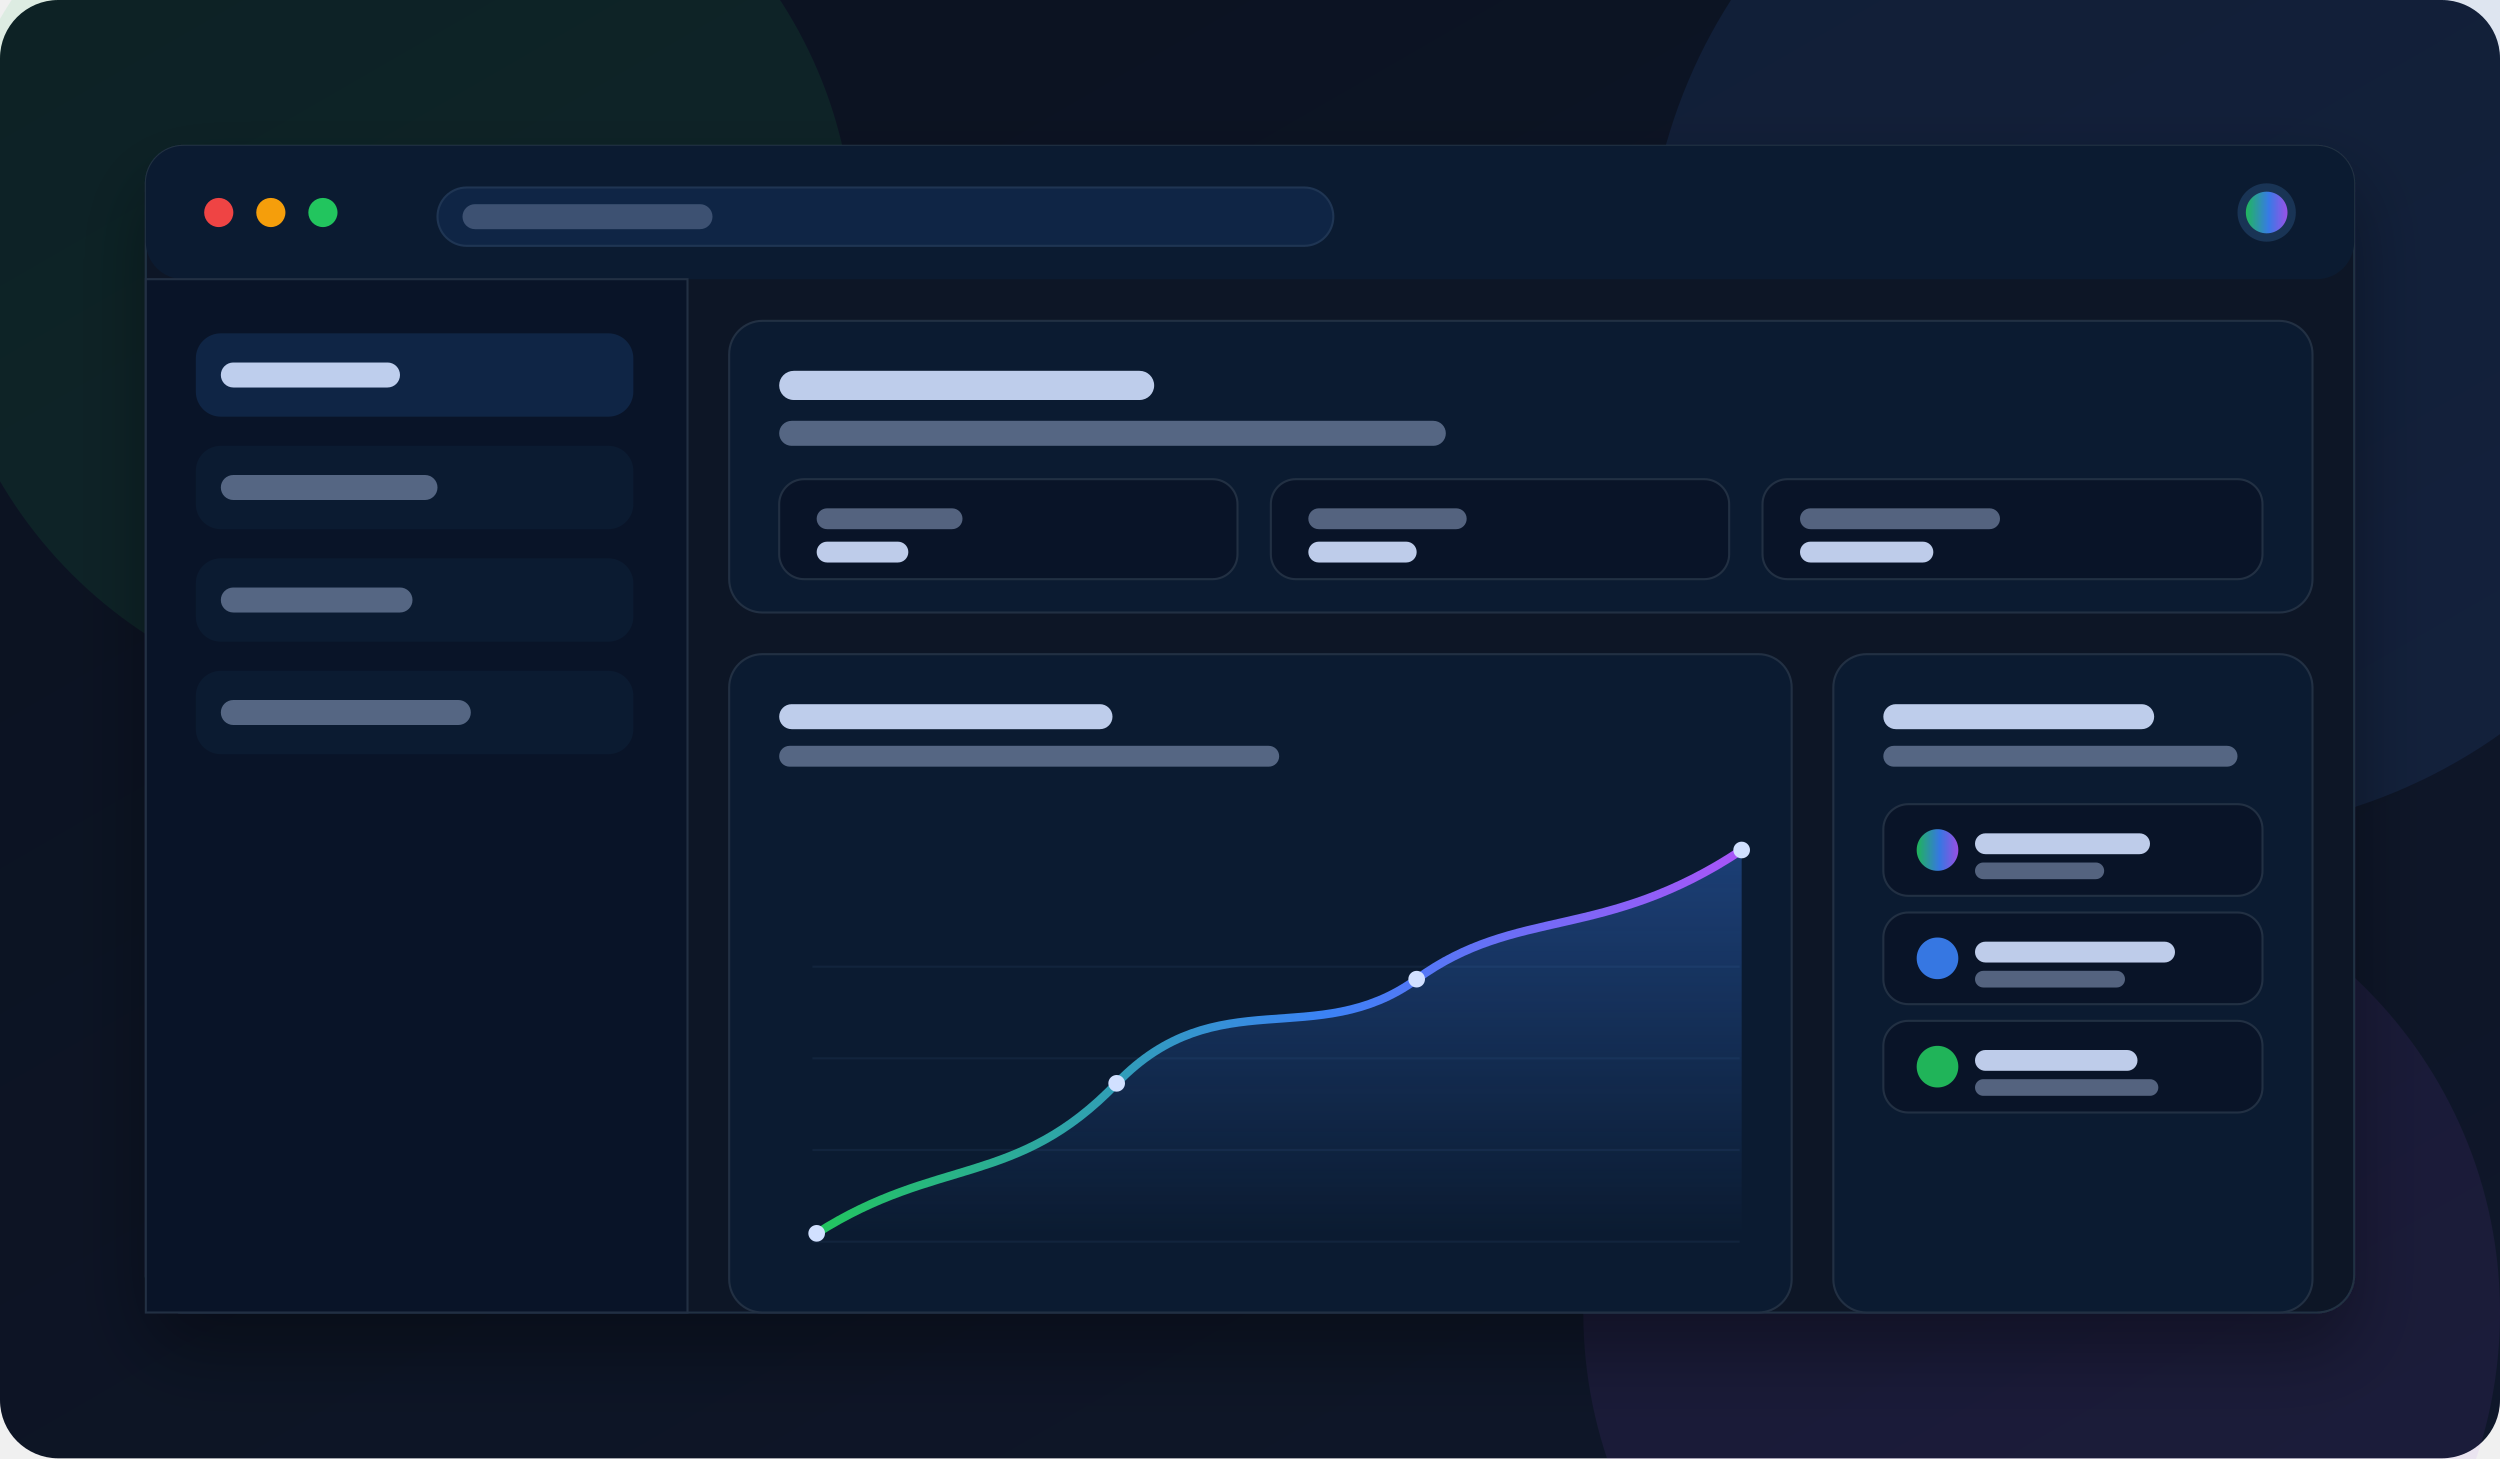
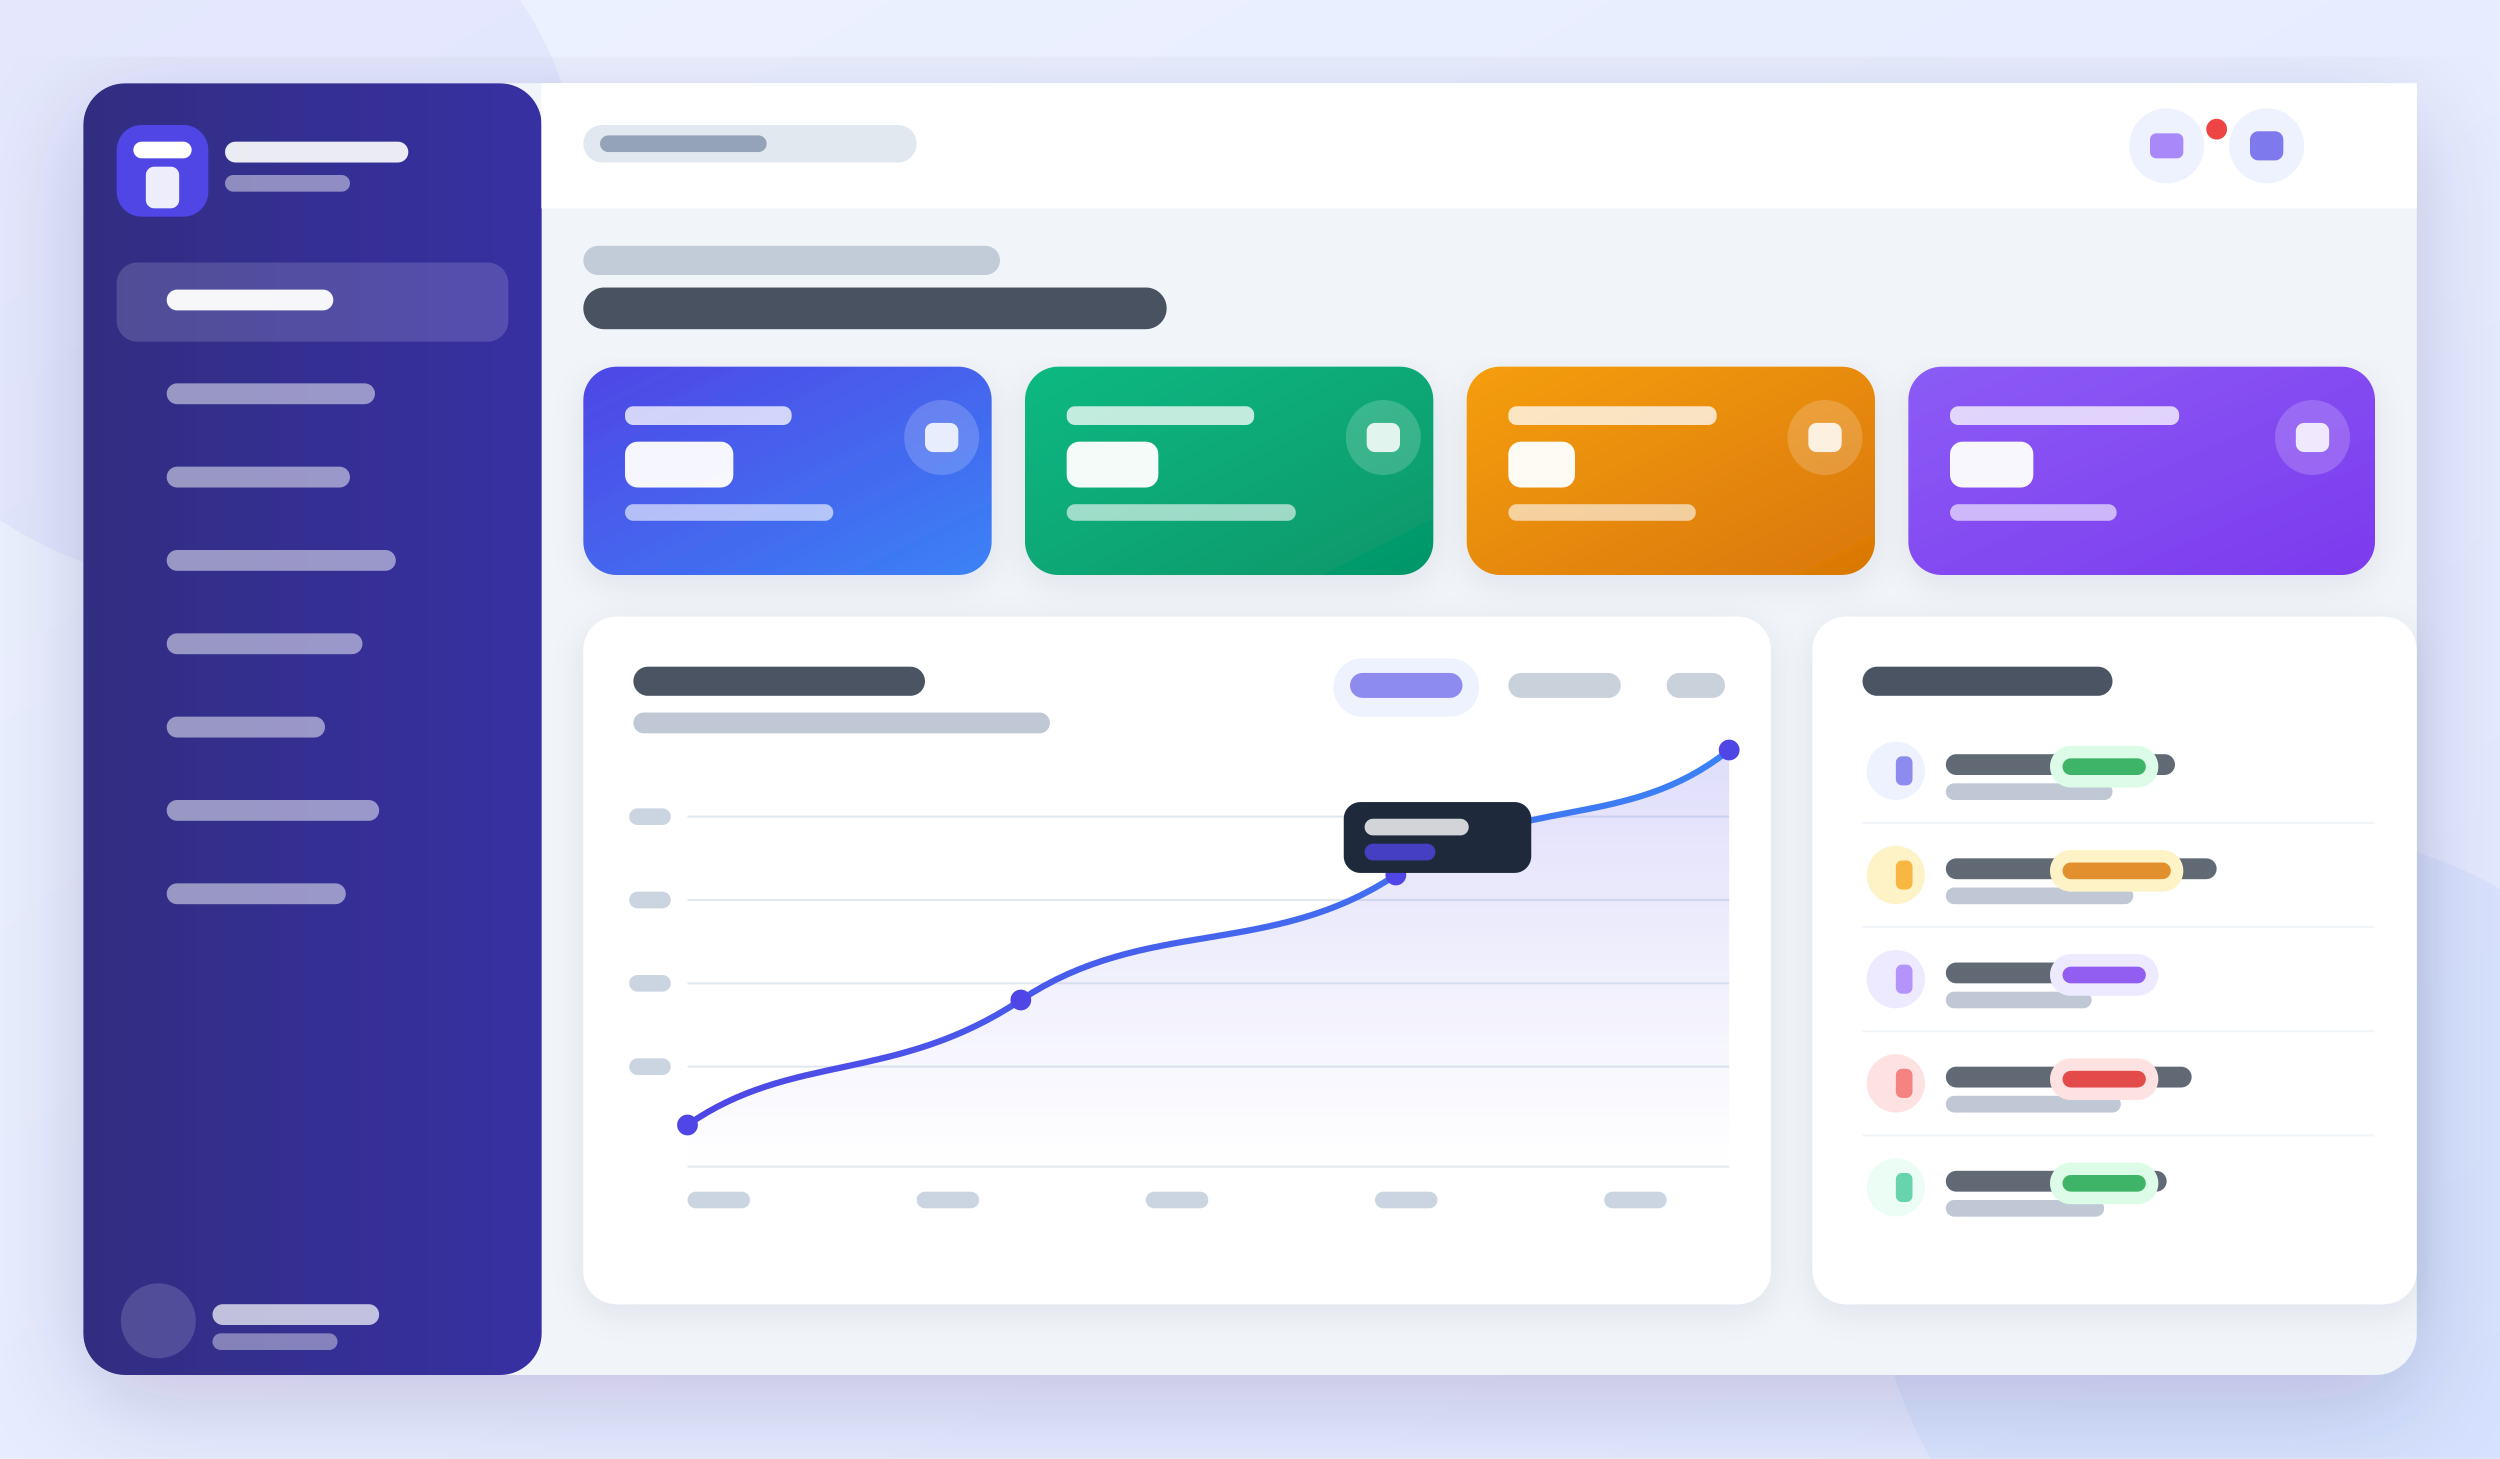
- <svg xmlns="http://www.w3.org/2000/svg" width="1200" height="700" viewBox="0 0 1200 700" role="img" aria-label="Ujoors dashboard preview">
+ <svg xmlns="http://www.w3.org/2000/svg" width="1200" height="700" viewBox="0 0 1200 700" role="img" aria-label="Taqam HR dashboard preview">
  <defs>
-     <linearGradient id="bg" x1="0" x2="1" y1="0" y2="1">
-       <stop offset="0" stop-color="#0b1220" />
-       <stop offset="1" stop-color="#0f172a" />
+     <linearGradient id="outerBg" x1="0" y1="0" x2="1" y2="1">
+       <stop offset="0%" stop-color="#EEF2FF" />
+       <stop offset="100%" stop-color="#E0E7FF" />
    </linearGradient>
-     <linearGradient id="brand" x1="0" x2="1" y1="0" y2="0">
-       <stop offset="0" stop-color="#22c55e" />
-       <stop offset="0.55" stop-color="#3b82f6" />
-       <stop offset="1" stop-color="#a855f7" />
+     <linearGradient id="sidebar" x1="0" y1="0" x2="1" y2="0">
+       <stop offset="0%" stop-color="#312E81" />
+       <stop offset="100%" stop-color="#3730A3" />
    </linearGradient>
-     <linearGradient id="chartFill" x1="0" x2="0" y1="0" y2="1">
-       <stop offset="0" stop-color="#3b82f6" stop-opacity="0.35" />
-       <stop offset="1" stop-color="#3b82f6" stop-opacity="0" />
+     <linearGradient id="blueCard" x1="0" y1="0" x2="1" y2="1">
+       <stop offset="0%" stop-color="#4F46E5" />
+       <stop offset="100%" stop-color="#3B82F6" />
    </linearGradient>
-     <filter id="shadow" x="-20%" y="-20%" width="140%" height="140%">
-       <feDropShadow dx="0" dy="18" stdDeviation="18" flood-color="#000" flood-opacity="0.35" />
+     <linearGradient id="greenCard" x1="0" y1="0" x2="1" y2="1">
+       <stop offset="0%" stop-color="#10B981" />
+       <stop offset="100%" stop-color="#059669" />
+     </linearGradient>
+     <linearGradient id="amberCard" x1="0" y1="0" x2="1" y2="1">
+       <stop offset="0%" stop-color="#F59E0B" />
+       <stop offset="100%" stop-color="#D97706" />
+     </linearGradient>
+     <linearGradient id="purpleCard" x1="0" y1="0" x2="1" y2="1">
+       <stop offset="0%" stop-color="#8B5CF6" />
+       <stop offset="100%" stop-color="#7C3AED" />
+     </linearGradient>
+     <linearGradient id="chartLine" x1="0" y1="0" x2="1" y2="0">
+       <stop offset="0%" stop-color="#4F46E5" />
+       <stop offset="100%" stop-color="#3B82F6" />
+     </linearGradient>
+     <linearGradient id="chartFill" x1="0" y1="0" x2="0" y2="1">
+       <stop offset="0%" stop-color="#4F46E5" stop-opacity="0.18" />
+       <stop offset="100%" stop-color="#4F46E5" stop-opacity="0" />
+     </linearGradient>
+     <filter id="cardShadow" x="-8%" y="-8%" width="116%" height="130%">
+       <feDropShadow dx="0" dy="4" stdDeviation="8" flood-color="#1E1B4B" flood-opacity="0.08" />
+     </filter>
+     <filter id="winShadow" x="-4%" y="-4%" width="108%" height="116%">
+       <feDropShadow dx="0" dy="12" stdDeviation="24" flood-color="#1E1B4B" flood-opacity="0.18" />
    </filter>
  </defs>
-   <rect width="1200" height="700" rx="28" fill="url(#bg)" />
-   <circle cx="190" cy="120" r="220" fill="#22c55e" opacity="0.09" />
-   <circle cx="1050" cy="140" r="260" fill="#3b82f6" opacity="0.10" />
-   <circle cx="980" cy="630" r="220" fill="#a855f7" opacity="0.08" />
-   <g filter="url(#shadow)">
-     <rect x="70" y="70" width="1060" height="560" rx="18" fill="#0a1627" stroke="#223043" />
+   <rect width="1200" height="700" rx="0" fill="url(#outerBg)" />
+   <circle cx="100" cy="100" r="180" fill="#4F46E5" opacity="0.06" />
+   <circle cx="1100" cy="600" r="200" fill="#3B82F6" opacity="0.07" />
+   <g filter="url(#winShadow)">
+     <rect x="40" y="40" width="1120" height="620" rx="20" fill="#F1F5F9" />
  </g>
-   <rect x="70" y="70" width="1060" height="64" rx="18" fill="#0b1b31" />
-   <circle cx="105" cy="102" r="7" fill="#ef4444" />
-   <circle cx="130" cy="102" r="7" fill="#f59e0b" />
-   <circle cx="155" cy="102" r="7" fill="#22c55e" />
-   <rect x="210" y="90" width="430" height="28" rx="14" fill="#0f2545" stroke="#1f3553" />
-   <rect x="222" y="98" width="120" height="12" rx="6" fill="#91a4c6" opacity="0.35" />
-   <circle cx="1088" cy="102" r="14" fill="#193455" />
-   <circle cx="1088" cy="102" r="10" fill="url(#brand)" opacity="0.9" />
-   <rect x="70" y="134" width="260" height="496" rx="0" fill="#091428" stroke="#223043" />
-   <rect x="94" y="160" width="210" height="40" rx="12" fill="#0f2545" />
-   <rect x="106" y="174" width="86" height="12" rx="6" fill="#d1e0ff" opacity="0.9" />
-   <rect x="94" y="214" width="210" height="40" rx="12" fill="#0b1b31" />
-   <rect x="106" y="228" width="104" height="12" rx="6" fill="#91a4c6" opacity="0.55" />
-   <rect x="94" y="268" width="210" height="40" rx="12" fill="#0b1b31" />
-   <rect x="106" y="282" width="92" height="12" rx="6" fill="#91a4c6" opacity="0.55" />
-   <rect x="94" y="322" width="210" height="40" rx="12" fill="#0b1b31" />
-   <rect x="106" y="336" width="120" height="12" rx="6" fill="#91a4c6" opacity="0.55" />
-   <rect x="350" y="154" width="760" height="140" rx="16" fill="#0b1b31" stroke="#223043" />
-   <rect x="374" y="178" width="180" height="14" rx="7" fill="#d1e0ff" opacity="0.9" />
-   <rect x="374" y="202" width="320" height="12" rx="6" fill="#91a4c6" opacity="0.55" />
-   <g>
-     <rect x="374" y="230" width="220" height="48" rx="12" fill="#091428" stroke="#223043" />
-     <rect x="610" y="230" width="220" height="48" rx="12" fill="#091428" stroke="#223043" />
-     <rect x="846" y="230" width="240" height="48" rx="12" fill="#091428" stroke="#223043" />
-     <rect x="392" y="244" width="70" height="10" rx="5" fill="#91a4c6" opacity="0.55" />
-     <rect x="392" y="260" width="44" height="10" rx="5" fill="#d1e0ff" opacity="0.9" />
-     <rect x="628" y="244" width="76" height="10" rx="5" fill="#91a4c6" opacity="0.55" />
-     <rect x="628" y="260" width="52" height="10" rx="5" fill="#d1e0ff" opacity="0.9" />
-     <rect x="864" y="244" width="96" height="10" rx="5" fill="#91a4c6" opacity="0.55" />
-     <rect x="864" y="260" width="64" height="10" rx="5" fill="#d1e0ff" opacity="0.9" />
+   <rect x="40" y="40" width="220" height="620" rx="20" fill="url(#sidebar)" />
+   <rect x="56" y="60" width="44" height="44" rx="12" fill="#4F46E5" />
+   <rect x="64" y="68" width="28" height="8" rx="4" fill="white" />
+   <rect x="70" y="80" width="16" height="20" rx="4" fill="white" opacity="0.9" />
+   <rect x="108" y="68" width="88" height="10" rx="5" fill="white" opacity="0.9" />
+   <rect x="108" y="84" width="60" height="8" rx="4" fill="white" opacity="0.45" />
+   <rect x="56" y="126" width="188" height="38" rx="10" fill="white" opacity="0.15" />
+   <rect x="80" y="139" width="80" height="10" rx="5" fill="white" opacity="0.95" />
+   <rect x="80" y="184" width="100" height="10" rx="5" fill="white" opacity="0.5" />
+   <rect x="80" y="224" width="88" height="10" rx="5" fill="white" opacity="0.5" />
+   <rect x="80" y="264" width="110" height="10" rx="5" fill="white" opacity="0.5" />
+   <rect x="80" y="304" width="94" height="10" rx="5" fill="white" opacity="0.5" />
+   <rect x="80" y="344" width="76" height="10" rx="5" fill="white" opacity="0.5" />
+   <rect x="80" y="384" width="102" height="10" rx="5" fill="white" opacity="0.5" />
+   <rect x="80" y="424" width="86" height="10" rx="5" fill="white" opacity="0.5" />
+   <circle cx="76" cy="634" r="18" fill="white" opacity="0.15" />
+   <rect x="102" y="626" width="80" height="10" rx="5" fill="white" opacity="0.7" />
+   <rect x="102" y="640" width="60" height="8" rx="4" fill="white" opacity="0.4" />
+   <rect x="260" y="40" width="900" height="60" rx="0" fill="white" />
+   <rect x="260" y="40" width="900" height="60" fill="white" />
+   <rect x="280" y="60" width="160" height="18" rx="9" fill="#E2E8F0" />
+   <rect x="288" y="65" width="80" height="8" rx="4" fill="#94A3B8" />
+   <circle cx="1088" cy="70" r="18" fill="#EEF2FF" />
+   <rect x="1080" y="63" width="16" height="14" rx="4" fill="#4F46E5" opacity="0.7" />
+   <circle cx="1040" cy="70" r="18" fill="#EEF2FF" />
+   <rect x="1032" y="64" width="16" height="12" rx="3" fill="#8B5CF6" opacity="0.7" />
+   <circle cx="1064" cy="62" r="5" fill="#EF4444" />
+   <rect x="280" y="118" width="200" height="14" rx="7" fill="#94A3B8" opacity="0.5" />
+   <rect x="280" y="138" width="280" height="20" rx="10" fill="#1E293B" opacity="0.8" />
+   <g filter="url(#cardShadow)">
+     <rect x="280" y="176" width="196" height="100" rx="16" fill="url(#blueCard)" />
  </g>
-   <rect x="350" y="314" width="510" height="316" rx="16" fill="#0b1b31" stroke="#223043" />
-   <rect x="374" y="338" width="160" height="12" rx="6" fill="#d1e0ff" opacity="0.9" />
-   <rect x="374" y="358" width="240" height="10" rx="5" fill="#91a4c6" opacity="0.55" />
-   <g opacity="0.25" stroke="#27415f">
-     <line x1="390" y1="596" x2="835" y2="596" />
-     <line x1="390" y1="552" x2="835" y2="552" />
-     <line x1="390" y1="508" x2="835" y2="508" />
-     <line x1="390" y1="464" x2="835" y2="464" />
+   <rect x="300" y="195" width="80" height="9" rx="4" fill="white" opacity="0.75" />
+   <rect x="300" y="212" width="52" height="22" rx="6" fill="white" opacity="0.95" />
+   <rect x="300" y="242" width="100" height="8" rx="4" fill="white" opacity="0.6" />
+   <circle cx="452" cy="210" r="18" fill="white" opacity="0.18" />
+   <rect x="444" y="203" width="16" height="14" rx="4" fill="white" opacity="0.85" />
+   <g filter="url(#cardShadow)">
+     <rect x="492" y="176" width="196" height="100" rx="16" fill="url(#greenCard)" />
  </g>
-   <path d="M392 592 C 450 555, 488 570, 536 520 C 584 470, 632 505, 680 470 C 728 435, 770 452, 836 408 L 836 592 Z" fill="url(#chartFill)" />
-   <path d="M392 592 C 450 555, 488 570, 536 520 C 584 470, 632 505, 680 470 C 728 435, 770 452, 836 408" fill="none" stroke="url(#brand)" stroke-width="4" stroke-linecap="round" />
-   <g fill="#d1e0ff">
-     <circle cx="392" cy="592" r="4" />
-     <circle cx="536" cy="520" r="4" />
-     <circle cx="680" cy="470" r="4" />
-     <circle cx="836" cy="408" r="4" />
+   <rect x="512" y="195" width="90" height="9" rx="4" fill="white" opacity="0.75" />
+   <rect x="512" y="212" width="44" height="22" rx="6" fill="white" opacity="0.95" />
+   <rect x="512" y="242" width="110" height="8" rx="4" fill="white" opacity="0.6" />
+   <circle cx="664" cy="210" r="18" fill="white" opacity="0.18" />
+   <rect x="656" y="203" width="16" height="14" rx="4" fill="white" opacity="0.85" />
+   <g filter="url(#cardShadow)">
+     <rect x="704" y="176" width="196" height="100" rx="16" fill="url(#amberCard)" />
  </g>
-   <rect x="880" y="314" width="230" height="316" rx="16" fill="#0b1b31" stroke="#223043" />
-   <rect x="904" y="338" width="130" height="12" rx="6" fill="#d1e0ff" opacity="0.9" />
-   <rect x="904" y="358" width="170" height="10" rx="5" fill="#91a4c6" opacity="0.55" />
-   <g>
-     <rect x="904" y="386" width="182" height="44" rx="12" fill="#091428" stroke="#223043" />
-     <circle cx="930" cy="408" r="10" fill="url(#brand)" opacity="0.9" />
-     <rect x="948" y="400" width="84" height="10" rx="5" fill="#d1e0ff" opacity="0.9" />
-     <rect x="948" y="414" width="62" height="8" rx="4" fill="#91a4c6" opacity="0.55" />
-     <rect x="904" y="438" width="182" height="44" rx="12" fill="#091428" stroke="#223043" />
-     <circle cx="930" cy="460" r="10" fill="#3b82f6" opacity="0.9" />
-     <rect x="948" y="452" width="96" height="10" rx="5" fill="#d1e0ff" opacity="0.9" />
-     <rect x="948" y="466" width="72" height="8" rx="4" fill="#91a4c6" opacity="0.55" />
-     <rect x="904" y="490" width="182" height="44" rx="12" fill="#091428" stroke="#223043" />
-     <circle cx="930" cy="512" r="10" fill="#22c55e" opacity="0.9" />
-     <rect x="948" y="504" width="78" height="10" rx="5" fill="#d1e0ff" opacity="0.9" />
-     <rect x="948" y="518" width="88" height="8" rx="4" fill="#91a4c6" opacity="0.55" />
+   <rect x="724" y="195" width="100" height="9" rx="4" fill="white" opacity="0.75" />
+   <rect x="724" y="212" width="32" height="22" rx="6" fill="white" opacity="0.95" />
+   <rect x="724" y="242" width="90" height="8" rx="4" fill="white" opacity="0.6" />
+   <circle cx="876" cy="210" r="18" fill="white" opacity="0.18" />
+   <rect x="868" y="203" width="16" height="14" rx="4" fill="white" opacity="0.85" />
+   <g filter="url(#cardShadow)">
+     <rect x="916" y="176" width="224" height="100" rx="16" fill="url(#purpleCard)" />
  </g>
-   <text x="70" y="675" font-family="system-ui, -apple-system, Segoe UI, Roboto" font-size="14" fill="#91a4c6" opacity="0.0">Ujoors dashboard preview</text>
+   <rect x="936" y="195" width="110" height="9" rx="4" fill="white" opacity="0.75" />
+   <rect x="936" y="212" width="40" height="22" rx="6" fill="white" opacity="0.95" />
+   <rect x="936" y="242" width="80" height="8" rx="4" fill="white" opacity="0.6" />
+   <circle cx="1110" cy="210" r="18" fill="white" opacity="0.18" />
+   <rect x="1102" y="203" width="16" height="14" rx="4" fill="white" opacity="0.85" />
+   <g filter="url(#cardShadow)">
+     <rect x="280" y="296" width="570" height="330" rx="16" fill="white" />
+   </g>
+   <rect x="304" y="320" width="140" height="14" rx="7" fill="#1E293B" opacity="0.8" />
+   <rect x="304" y="342" width="200" height="10" rx="5" fill="#94A3B8" opacity="0.6" />
+   <rect x="640" y="316" width="70" height="28" rx="14" fill="#EEF2FF" />
+   <rect x="648" y="323" width="54" height="12" rx="6" fill="#4F46E5" opacity="0.6" />
+   <rect x="716" y="316" width="70" height="28" rx="14" fill="transparent" />
+   <rect x="724" y="323" width="54" height="12" rx="6" fill="#94A3B8" opacity="0.5" />
+   <rect x="792" y="316" width="44" height="28" rx="14" fill="transparent" />
+   <rect x="800" y="323" width="28" height="12" rx="6" fill="#94A3B8" opacity="0.5" />
+   <rect x="302" y="388" width="20" height="8" rx="4" fill="#CBD5E1" />
+   <rect x="302" y="428" width="20" height="8" rx="4" fill="#CBD5E1" />
+   <rect x="302" y="468" width="20" height="8" rx="4" fill="#CBD5E1" />
+   <rect x="302" y="508" width="20" height="8" rx="4" fill="#CBD5E1" />
+   <line x1="330" y1="392" x2="830" y2="392" stroke="#E2E8F0" stroke-width="1" />
+   <line x1="330" y1="432" x2="830" y2="432" stroke="#E2E8F0" stroke-width="1" />
+   <line x1="330" y1="472" x2="830" y2="472" stroke="#E2E8F0" stroke-width="1" />
+   <line x1="330" y1="512" x2="830" y2="512" stroke="#E2E8F0" stroke-width="1" />
+   <line x1="330" y1="560" x2="830" y2="560" stroke="#E2E8F0" stroke-width="1" />
+   <path d="M330 540 C380 505 430 520 490 480 C550 440 610 460 670 420 C730 380 780 400 830 360 L830 560 L330 560 Z" fill="url(#chartFill)" />
+   <path d="M330 540 C380 505 430 520 490 480 C550 440 610 460 670 420 C730 380 780 400 830 360" fill="none" stroke="url(#chartLine)" stroke-width="3" stroke-linecap="round" stroke-linejoin="round" />
+   <circle cx="330" cy="540" r="5" fill="#4F46E5" />
+   <circle cx="490" cy="480" r="5" fill="#4F46E5" />
+   <circle cx="670" cy="420" r="5" fill="#4F46E5" />
+   <circle cx="830" cy="360" r="5" fill="#4F46E5" />
+   <rect x="645" y="385" width="90" height="34" rx="8" fill="#1E293B" />
+   <rect x="655" y="393" width="50" height="8" rx="4" fill="white" opacity="0.8" />
+   <rect x="655" y="405" width="34" height="8" rx="4" fill="#4F46E5" opacity="0.8" />
+   <rect x="330" y="572" width="30" height="8" rx="4" fill="#CBD5E1" />
+   <rect x="440" y="572" width="30" height="8" rx="4" fill="#CBD5E1" />
+   <rect x="550" y="572" width="30" height="8" rx="4" fill="#CBD5E1" />
+   <rect x="660" y="572" width="30" height="8" rx="4" fill="#CBD5E1" />
+   <rect x="770" y="572" width="30" height="8" rx="4" fill="#CBD5E1" />
+   <g filter="url(#cardShadow)">
+     <rect x="870" y="296" width="290" height="330" rx="16" fill="white" />
+   </g>
+   <rect x="894" y="320" width="120" height="14" rx="7" fill="#1E293B" opacity="0.8" />
+   <circle cx="910" cy="370" r="14" fill="#EEF2FF" />
+   <rect x="910" y="363" width="8" height="14" rx="3" fill="#4F46E5" opacity="0.6" />
+   <rect x="934" y="362" width="110" height="10" rx="5" fill="#1E293B" opacity="0.7" />
+   <rect x="934" y="376" width="80" height="8" rx="4" fill="#94A3B8" opacity="0.6" />
+   <rect x="984" y="358" width="52" height="20" rx="10" fill="#DCFCE7" />
+   <rect x="990" y="364" width="40" height="8" rx="4" fill="#16A34A" opacity="0.8" />
+   <circle cx="910" cy="420" r="14" fill="#FEF3C7" />
+   <rect x="910" y="413" width="8" height="14" rx="3" fill="#F59E0B" opacity="0.7" />
+   <rect x="934" y="412" width="130" height="10" rx="5" fill="#1E293B" opacity="0.7" />
+   <rect x="934" y="426" width="90" height="8" rx="4" fill="#94A3B8" opacity="0.6" />
+   <rect x="984" y="408" width="64" height="20" rx="10" fill="#FEF3C7" />
+   <rect x="990" y="414" width="52" height="8" rx="4" fill="#D97706" opacity="0.8" />
+   <circle cx="910" cy="470" r="14" fill="#EDE9FE" />
+   <rect x="910" y="463" width="8" height="14" rx="3" fill="#8B5CF6" opacity="0.6" />
+   <rect x="934" y="462" width="100" height="10" rx="5" fill="#1E293B" opacity="0.7" />
+   <rect x="934" y="476" width="70" height="8" rx="4" fill="#94A3B8" opacity="0.6" />
+   <rect x="984" y="458" width="52" height="20" rx="10" fill="#EDE9FE" />
+   <rect x="990" y="464" width="40" height="8" rx="4" fill="#7C3AED" opacity="0.8" />
+   <circle cx="910" cy="520" r="14" fill="#FEE2E2" />
+   <rect x="910" y="513" width="8" height="14" rx="3" fill="#EF4444" opacity="0.6" />
+   <rect x="934" y="512" width="118" height="10" rx="5" fill="#1E293B" opacity="0.7" />
+   <rect x="934" y="526" width="84" height="8" rx="4" fill="#94A3B8" opacity="0.6" />
+   <rect x="984" y="508" width="52" height="20" rx="10" fill="#FEE2E2" />
+   <rect x="990" y="514" width="40" height="8" rx="4" fill="#DC2626" opacity="0.8" />
+   <circle cx="910" cy="570" r="14" fill="#ECFDF5" />
+   <rect x="910" y="563" width="8" height="14" rx="3" fill="#10B981" opacity="0.6" />
+   <rect x="934" y="562" width="106" height="10" rx="5" fill="#1E293B" opacity="0.7" />
+   <rect x="934" y="576" width="76" height="8" rx="4" fill="#94A3B8" opacity="0.6" />
+   <rect x="984" y="558" width="52" height="20" rx="10" fill="#DCFCE7" />
+   <rect x="990" y="564" width="40" height="8" rx="4" fill="#16A34A" opacity="0.8" />
+   <line x1="894" y1="395" x2="1140" y2="395" stroke="#F1F5F9" stroke-width="1" />
+   <line x1="894" y1="445" x2="1140" y2="445" stroke="#F1F5F9" stroke-width="1" />
+   <line x1="894" y1="495" x2="1140" y2="495" stroke="#F1F5F9" stroke-width="1" />
+   <line x1="894" y1="545" x2="1140" y2="545" stroke="#F1F5F9" stroke-width="1" />
</svg>
